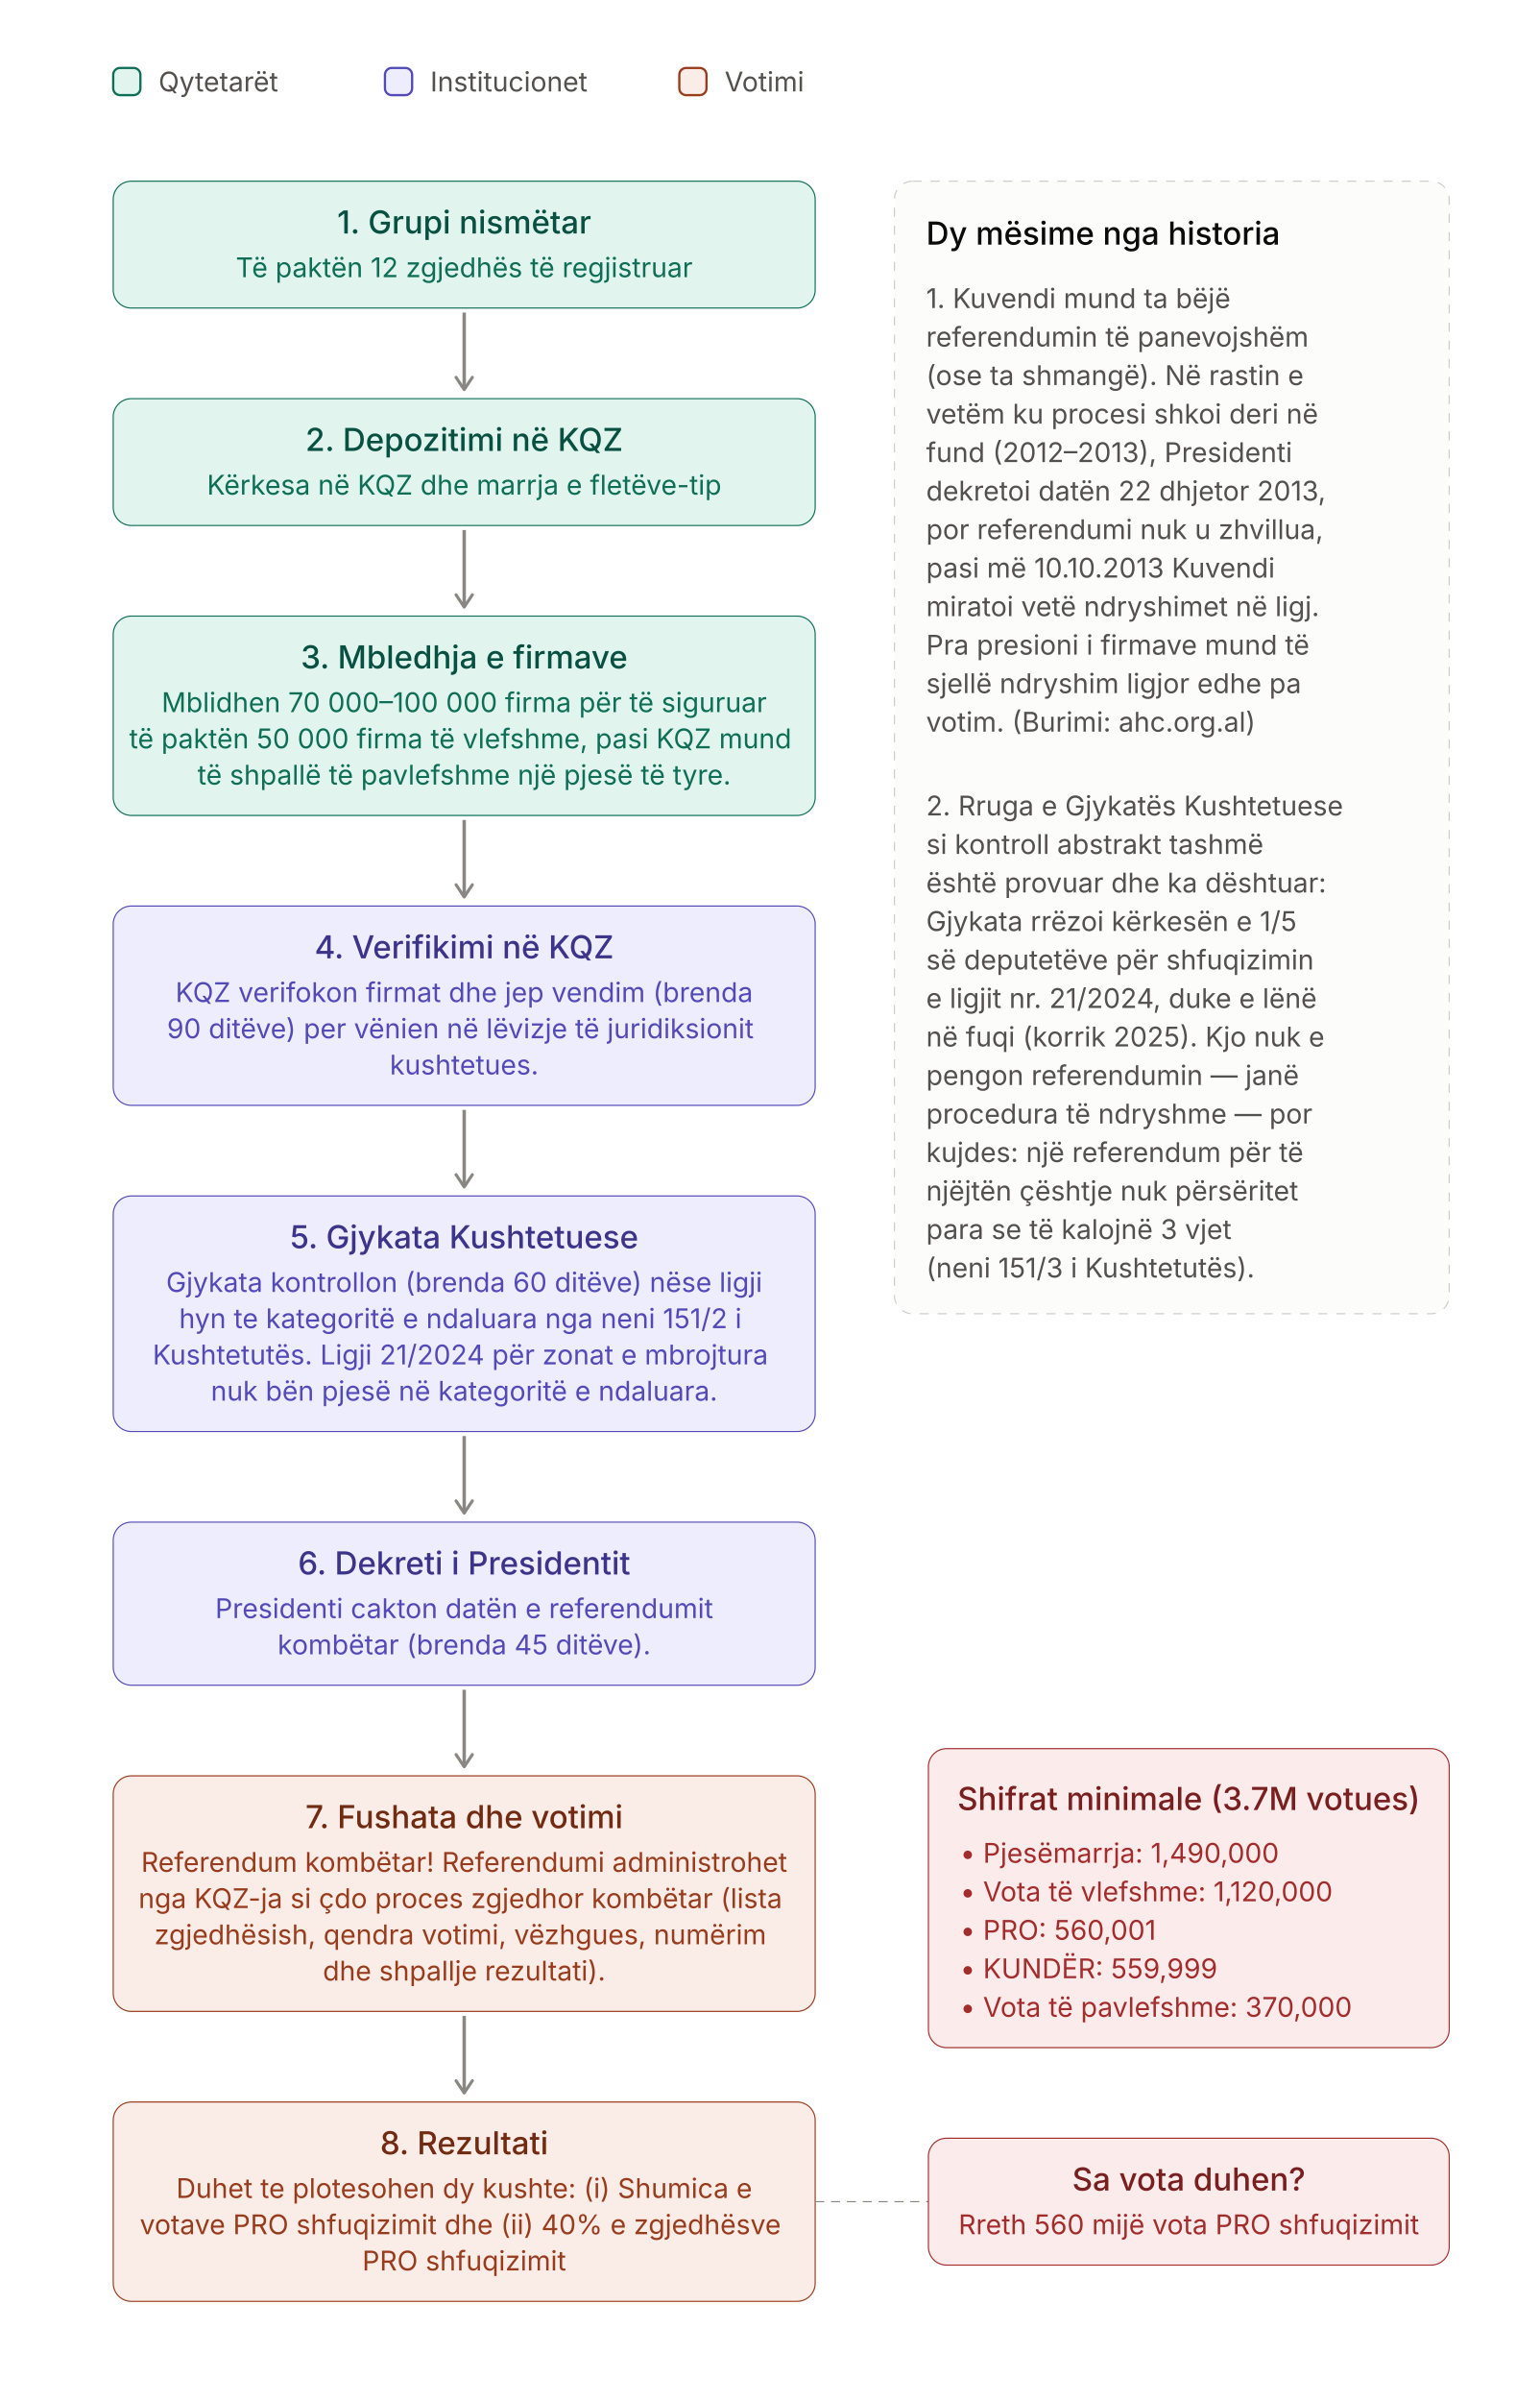
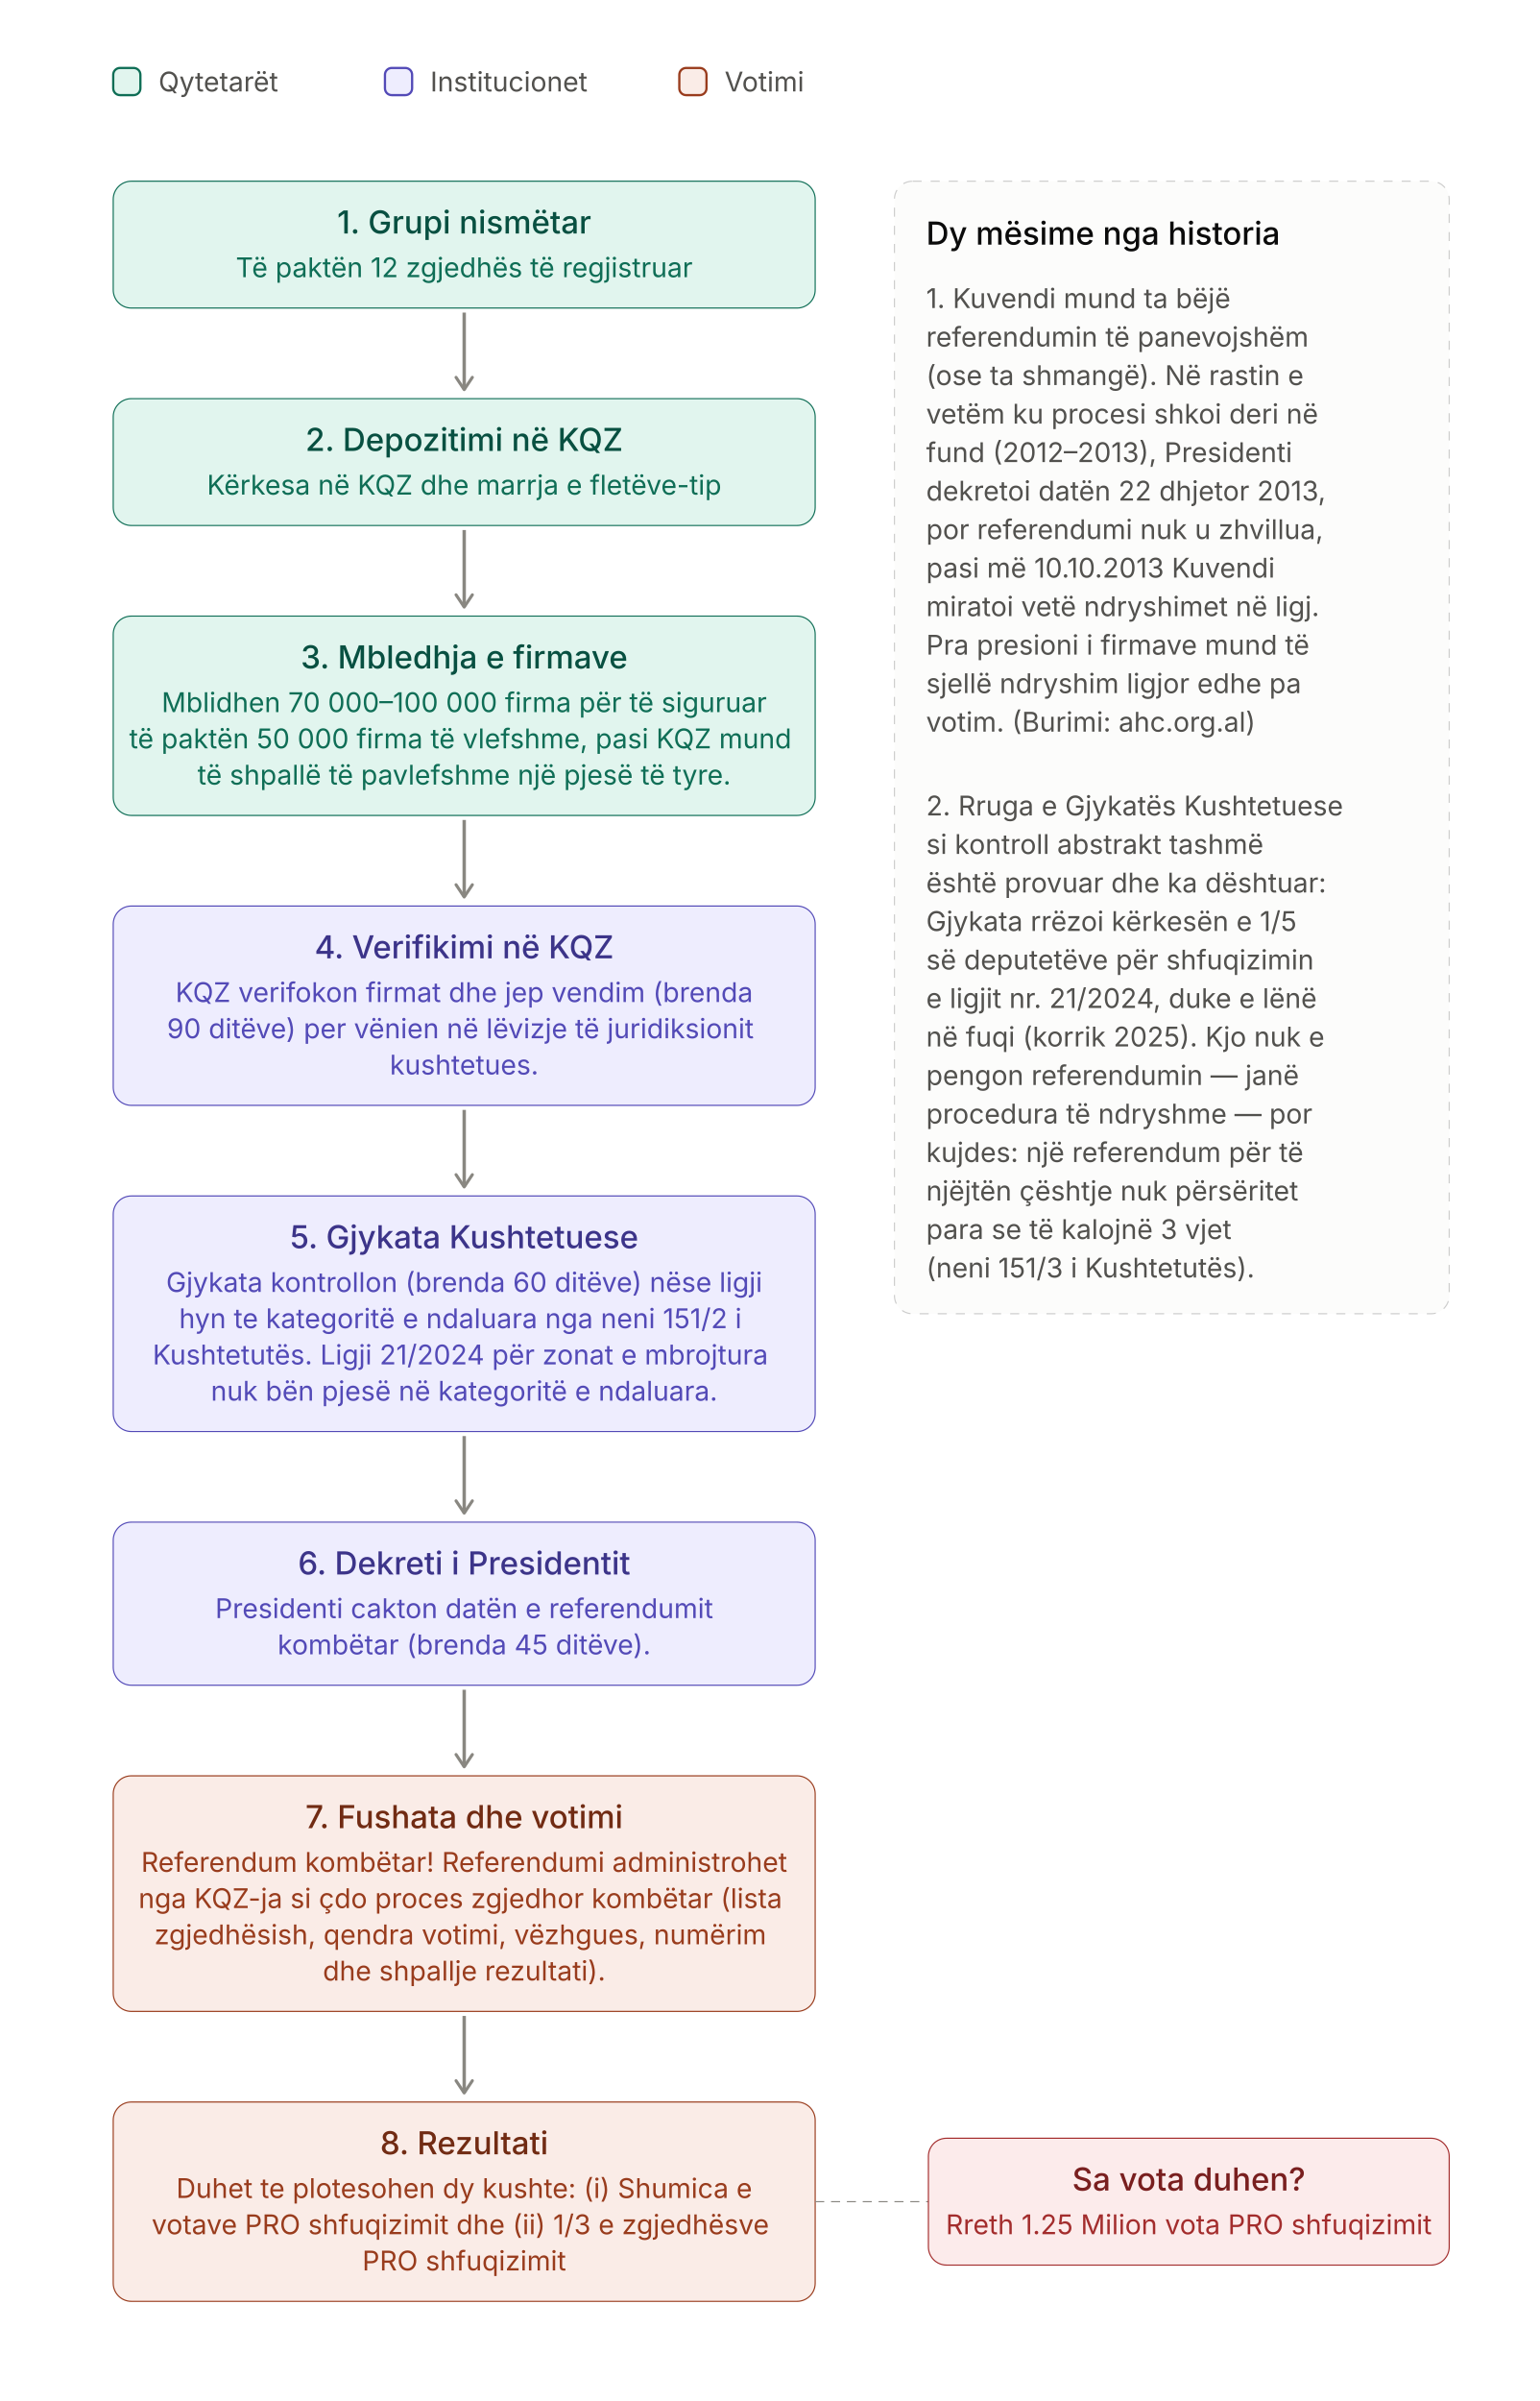
<svg xmlns="http://www.w3.org/2000/svg" width="100%" viewBox="0 0 680 1060" role="img" style="font-family:'Anthropic Sans', -apple-system, 'system-ui', 'Segoe UI', sans-serif">
  <defs>
    <marker id="arrow" viewBox="0 0 10 10" refX="8" refY="5" markerWidth="6" markerHeight="6" orient="auto-start-reverse">
      <path d="M2 1L8 5L2 9" fill="none" stroke="context-stroke" stroke-width="1.5" stroke-linecap="round" stroke-linejoin="round" />
    </marker>
  </defs>
  <rect x="50" y="30" width="12" height="12" rx="3" fill="rgb(225,245,238)" stroke="rgb(15,110,86)" />
  <text x="70" y="36" dominant-baseline="central" fill="rgb(82,81,78)" font-size="12">Qytetarët</text>
  <rect x="170" y="30" width="12" height="12" rx="3" fill="rgb(238,237,254)" stroke="rgb(83,74,183)" />
  <text x="190" y="36" dominant-baseline="central" fill="rgb(82,81,78)" font-size="12">Institucionet</text>
  <rect x="300" y="30" width="12" height="12" rx="3" fill="rgb(250,236,231)" stroke="rgb(153,60,29)" />
  <text x="320" y="36" dominant-baseline="central" fill="rgb(82,81,78)" font-size="12">Votimi</text>
  <g>
    <rect x="50" y="80" width="310" height="56" rx="8" fill="rgb(225,245,238)" stroke="rgb(15,110,86)" stroke-width="0.5" />
    <text x="205" y="98" text-anchor="middle" dominant-baseline="central" fill="rgb(8,80,65)" font-size="14" font-weight="500">1. Grupi nismëtar</text>
    <text x="205" y="118" text-anchor="middle" dominant-baseline="central" fill="rgb(15,110,86)" font-size="12">Të paktën 12 zgjedhës të regjistruar</text>
  </g>
  <line x1="205" y1="138" x2="205" y2="172" marker-end="url(#arrow)" fill="none" stroke="rgb(137,135,129)" stroke-width="1.5" />
  <g>
    <rect x="50" y="176" width="310" height="56" rx="8" fill="rgb(225,245,238)" stroke="rgb(15,110,86)" stroke-width="0.5" />
    <text x="205" y="194" text-anchor="middle" dominant-baseline="central" fill="rgb(8,80,65)" font-size="14" font-weight="500">2. Depozitimi në KQZ</text>
    <text x="205" y="214" text-anchor="middle" dominant-baseline="central" fill="rgb(15,110,86)" font-size="12">Kërkesa në KQZ dhe marrja e fletëve-tip</text>
  </g>
  <line x1="205" y1="234" x2="205" y2="268" marker-end="url(#arrow)" fill="none" stroke="rgb(137,135,129)" stroke-width="1.5" />
  <g>
    <rect x="50" y="272" width="310" height="88" rx="8" fill="rgb(225,245,238)" stroke="rgb(15,110,86)" stroke-width="0.5" />
    <text x="205" y="290" text-anchor="middle" dominant-baseline="central" fill="rgb(8,80,65)" font-size="14" font-weight="500">3. Mbledhja e firmave</text>
    <text x="205" y="310" text-anchor="middle" dominant-baseline="central" fill="rgb(15,110,86)" font-size="12">Mblidhen 70 000–100 000 firma për të siguruar<tspan x="205" dy="16">të paktën 50 000 firma të vlefshme, pasi KQZ mund</tspan>
      <tspan x="205" dy="16">të shpallë të pavlefshme një pjesë të tyre.</tspan>
    </text>
  </g>
  <line x1="205" y1="362" x2="205" y2="396" marker-end="url(#arrow)" fill="none" stroke="rgb(137,135,129)" stroke-width="1.5" />
  <g>
    <rect x="50" y="400" width="310" height="88" rx="8" fill="rgb(238,237,254)" stroke="rgb(83,74,183)" stroke-width="0.5" />
    <text x="205" y="418" text-anchor="middle" dominant-baseline="central" fill="rgb(60,52,137)" font-size="14" font-weight="500">4. Verifikimi në KQZ</text>
    <text x="205" y="438" text-anchor="middle" dominant-baseline="central" fill="rgb(83,74,183)" font-size="12">KQZ verifokon firmat dhe jep vendim (brenda<tspan x="205" dy="16">90 ditëve) per vënien në lëvizje të juridiksionit</tspan>
      <tspan x="205" dy="16">kushtetues.</tspan>
    </text>
  </g>
  <line x1="205" y1="490" x2="205" y2="524" marker-end="url(#arrow)" fill="none" stroke="rgb(137,135,129)" stroke-width="1.5" />
  <g>
    <rect x="50" y="528" width="310" height="104" rx="8" fill="rgb(238,237,254)" stroke="rgb(83,74,183)" stroke-width="0.5" />
    <text x="205" y="546" text-anchor="middle" dominant-baseline="central" fill="rgb(60,52,137)" font-size="14" font-weight="500">5. Gjykata Kushtetuese</text>
    <text x="205" y="566" text-anchor="middle" dominant-baseline="central" fill="rgb(83,74,183)" font-size="12">Gjykata kontrollon (brenda 60 ditëve) nëse ligji<tspan x="205" dy="16">hyn te kategoritë e ndaluara nga neni 151/2 i</tspan>
      <tspan x="205" dy="16">Kushtetutës. Ligji 21/2024 për zonat e mbrojtura</tspan>
      <tspan x="205" dy="16">nuk bën pjesë në kategoritë e ndaluara.</tspan>
    </text>
  </g>
  <line x1="205" y1="634" x2="205" y2="668" marker-end="url(#arrow)" fill="none" stroke="rgb(137,135,129)" stroke-width="1.5" />
  <g>
    <rect x="50" y="672" width="310" height="72" rx="8" fill="rgb(238,237,254)" stroke="rgb(83,74,183)" stroke-width="0.5" />
    <text x="205" y="690" text-anchor="middle" dominant-baseline="central" fill="rgb(60,52,137)" font-size="14" font-weight="500">6. Dekreti i Presidentit</text>
    <text x="205" y="710" text-anchor="middle" dominant-baseline="central" fill="rgb(83,74,183)" font-size="12">Presidenti cakton datën e referendumit<tspan x="205" dy="16">kombëtar (brenda 45 ditëve).</tspan>
    </text>
  </g>
  <line x1="205" y1="746" x2="205" y2="780" marker-end="url(#arrow)" fill="none" stroke="rgb(137,135,129)" stroke-width="1.5" />
  <g>
    <rect x="50" y="784" width="310" height="104" rx="8" fill="rgb(250,236,231)" stroke="rgb(153,60,29)" stroke-width="0.5" />
    <text x="205" y="802" text-anchor="middle" dominant-baseline="central" fill="rgb(113,43,19)" font-size="14" font-weight="500">7. Fushata dhe votimi</text>
    <text x="205" y="822" text-anchor="middle" dominant-baseline="central" fill="rgb(153,60,29)" font-size="12">Referendum kombëtar! Referendumi administrohet<tspan x="205" dy="16">nga KQZ-ja si çdo proces zgjedhor kombëtar (lista</tspan>
      <tspan x="205" dy="16">zgjedhësish, qendra votimi, vëzhgues, numërim</tspan>
      <tspan x="205" dy="16">dhe shpallje rezultati).</tspan>
    </text>
  </g>
  <line x1="205" y1="890" x2="205" y2="924" marker-end="url(#arrow)" fill="none" stroke="rgb(137,135,129)" stroke-width="1.5" />
  <g>
    <rect x="50" y="928" width="310" height="88" rx="8" fill="rgb(250,236,231)" stroke="rgb(153,60,29)" stroke-width="0.5" />
    <text x="205" y="946" text-anchor="middle" dominant-baseline="central" fill="rgb(113,43,19)" font-size="14" font-weight="500">8. Rezultati</text>
-     <text x="205" y="966" text-anchor="middle" dominant-baseline="central" fill="rgb(153,60,29)" font-size="12">Duhet te plotesohen dy kushte: (i) Shumica e<tspan x="205" dy="16">votave PRO shfuqizimit dhe (ii) 40% e zgjedhësve</tspan>
+     <text x="205" y="966" text-anchor="middle" dominant-baseline="central" fill="rgb(153,60,29)" font-size="12">Duhet te plotesohen dy kushte: (i) Shumica e<tspan x="205" dy="16">votave PRO shfuqizimit dhe (ii) 1/3 e zgjedhësve</tspan>
      <tspan x="205" dy="16">PRO shfuqizimit</tspan>
-     </text>
-   </g>
-   <g>
-     <rect x="410" y="772" width="230" height="132" rx="8" fill="rgb(252,235,235)" stroke="rgb(163,45,45)" stroke-width="0.5" />
-     <text x="525" y="794" text-anchor="middle" dominant-baseline="central" fill="rgb(121,31,31)" font-size="14" font-weight="500">Shifrat minimale (3.7M votues)</text>
-     <text x="424" y="818" dominant-baseline="central" fill="rgb(163,45,45)" font-size="12">• Pjesëmarrja: 1,490,000
-     <tspan x="424" dy="17">• Vota të vlefshme: 1,120,000</tspan>
-       <tspan x="424" dy="17">• PRO: 560,001</tspan>
-       <tspan x="424" dy="17">• KUNDËR: 559,999</tspan>
-       <tspan x="424" dy="17">• Vota të pavlefshme: 370,000</tspan>
    </text>
  </g>
  <line x1="360" y1="972" x2="410" y2="972" fill="none" stroke="rgb(137,135,129)" stroke-width="0.5" stroke-dasharray="4 3" />
  <g>
    <rect x="410" y="944" width="230" height="56" rx="8" fill="rgb(252,235,235)" stroke="rgb(163,45,45)" stroke-width="0.5" />
    <text x="525" y="962" text-anchor="middle" dominant-baseline="central" fill="rgb(121,31,31)" font-size="14" font-weight="500">Sa vota duhen?</text>
-     <text x="525" y="982" text-anchor="middle" dominant-baseline="central" fill="rgb(163,45,45)" font-size="12">Rreth 560 mijë vota PRO shfuqizimit</text>
+     <text x="525" y="982" text-anchor="middle" dominant-baseline="central" fill="rgb(163,45,45)" font-size="12">Rreth 1.25 Milion vota PRO shfuqizimit</text>
  </g>
  <rect x="395" y="80" width="245" height="500" rx="8" fill="rgb(252,252,251)" stroke="rgba(11,11,11,0.2)" stroke-width="0.5" stroke-dasharray="4 4" />
  <text x="409" y="108" fill="rgb(11,11,11)" font-size="14" font-weight="500">Dy mësime nga historia</text>
  <text x="409" y="136" fill="rgb(82,81,78)" font-size="12">1. Kuvendi mund ta bëjë
  <tspan x="409" dy="17">referendumin të panevojshëm</tspan>
    <tspan x="409" dy="17">(ose ta shmangë). Në rastin e</tspan>
    <tspan x="409" dy="17">vetëm ku procesi shkoi deri në</tspan>
    <tspan x="409" dy="17">fund (2012–2013), Presidenti</tspan>
    <tspan x="409" dy="17">dekretoi datën 22 dhjetor 2013,</tspan>
    <tspan x="409" dy="17">por referendumi nuk u zhvillua,</tspan>
    <tspan x="409" dy="17">pasi më 10.10.2013 Kuvendi</tspan>
    <tspan x="409" dy="17">miratoi vetë ndryshimet në ligj.</tspan>
    <tspan x="409" dy="17">Pra presioni i firmave mund të</tspan>
    <tspan x="409" dy="17">sjellë ndryshim ligjor edhe pa</tspan>
    <tspan x="409" dy="17">votim. (Burimi: ahc.org.al)</tspan>
  </text>
  <text x="409" y="360" fill="rgb(82,81,78)" font-size="12">2. Rruga e Gjykatës Kushtetuese
  <tspan x="409" dy="17">si kontroll abstrakt tashmë</tspan>
    <tspan x="409" dy="17">është provuar dhe ka dështuar:</tspan>
    <tspan x="409" dy="17">Gjykata rrëzoi kërkesën e 1/5</tspan>
    <tspan x="409" dy="17">së deputetëve për shfuqizimin</tspan>
    <tspan x="409" dy="17">e ligjit nr. 21/2024, duke e lënë</tspan>
    <tspan x="409" dy="17">në fuqi (korrik 2025). Kjo nuk e</tspan>
    <tspan x="409" dy="17">pengon referendumin — janë</tspan>
    <tspan x="409" dy="17">procedura të ndryshme — por</tspan>
    <tspan x="409" dy="17">kujdes: një referendum për të</tspan>
    <tspan x="409" dy="17">njëjtën çështje nuk përsëritet</tspan>
    <tspan x="409" dy="17">para se të kalojnë 3 vjet</tspan>
    <tspan x="409" dy="17">(neni 151/3 i Kushtetutës).</tspan>
  </text>
</svg>
